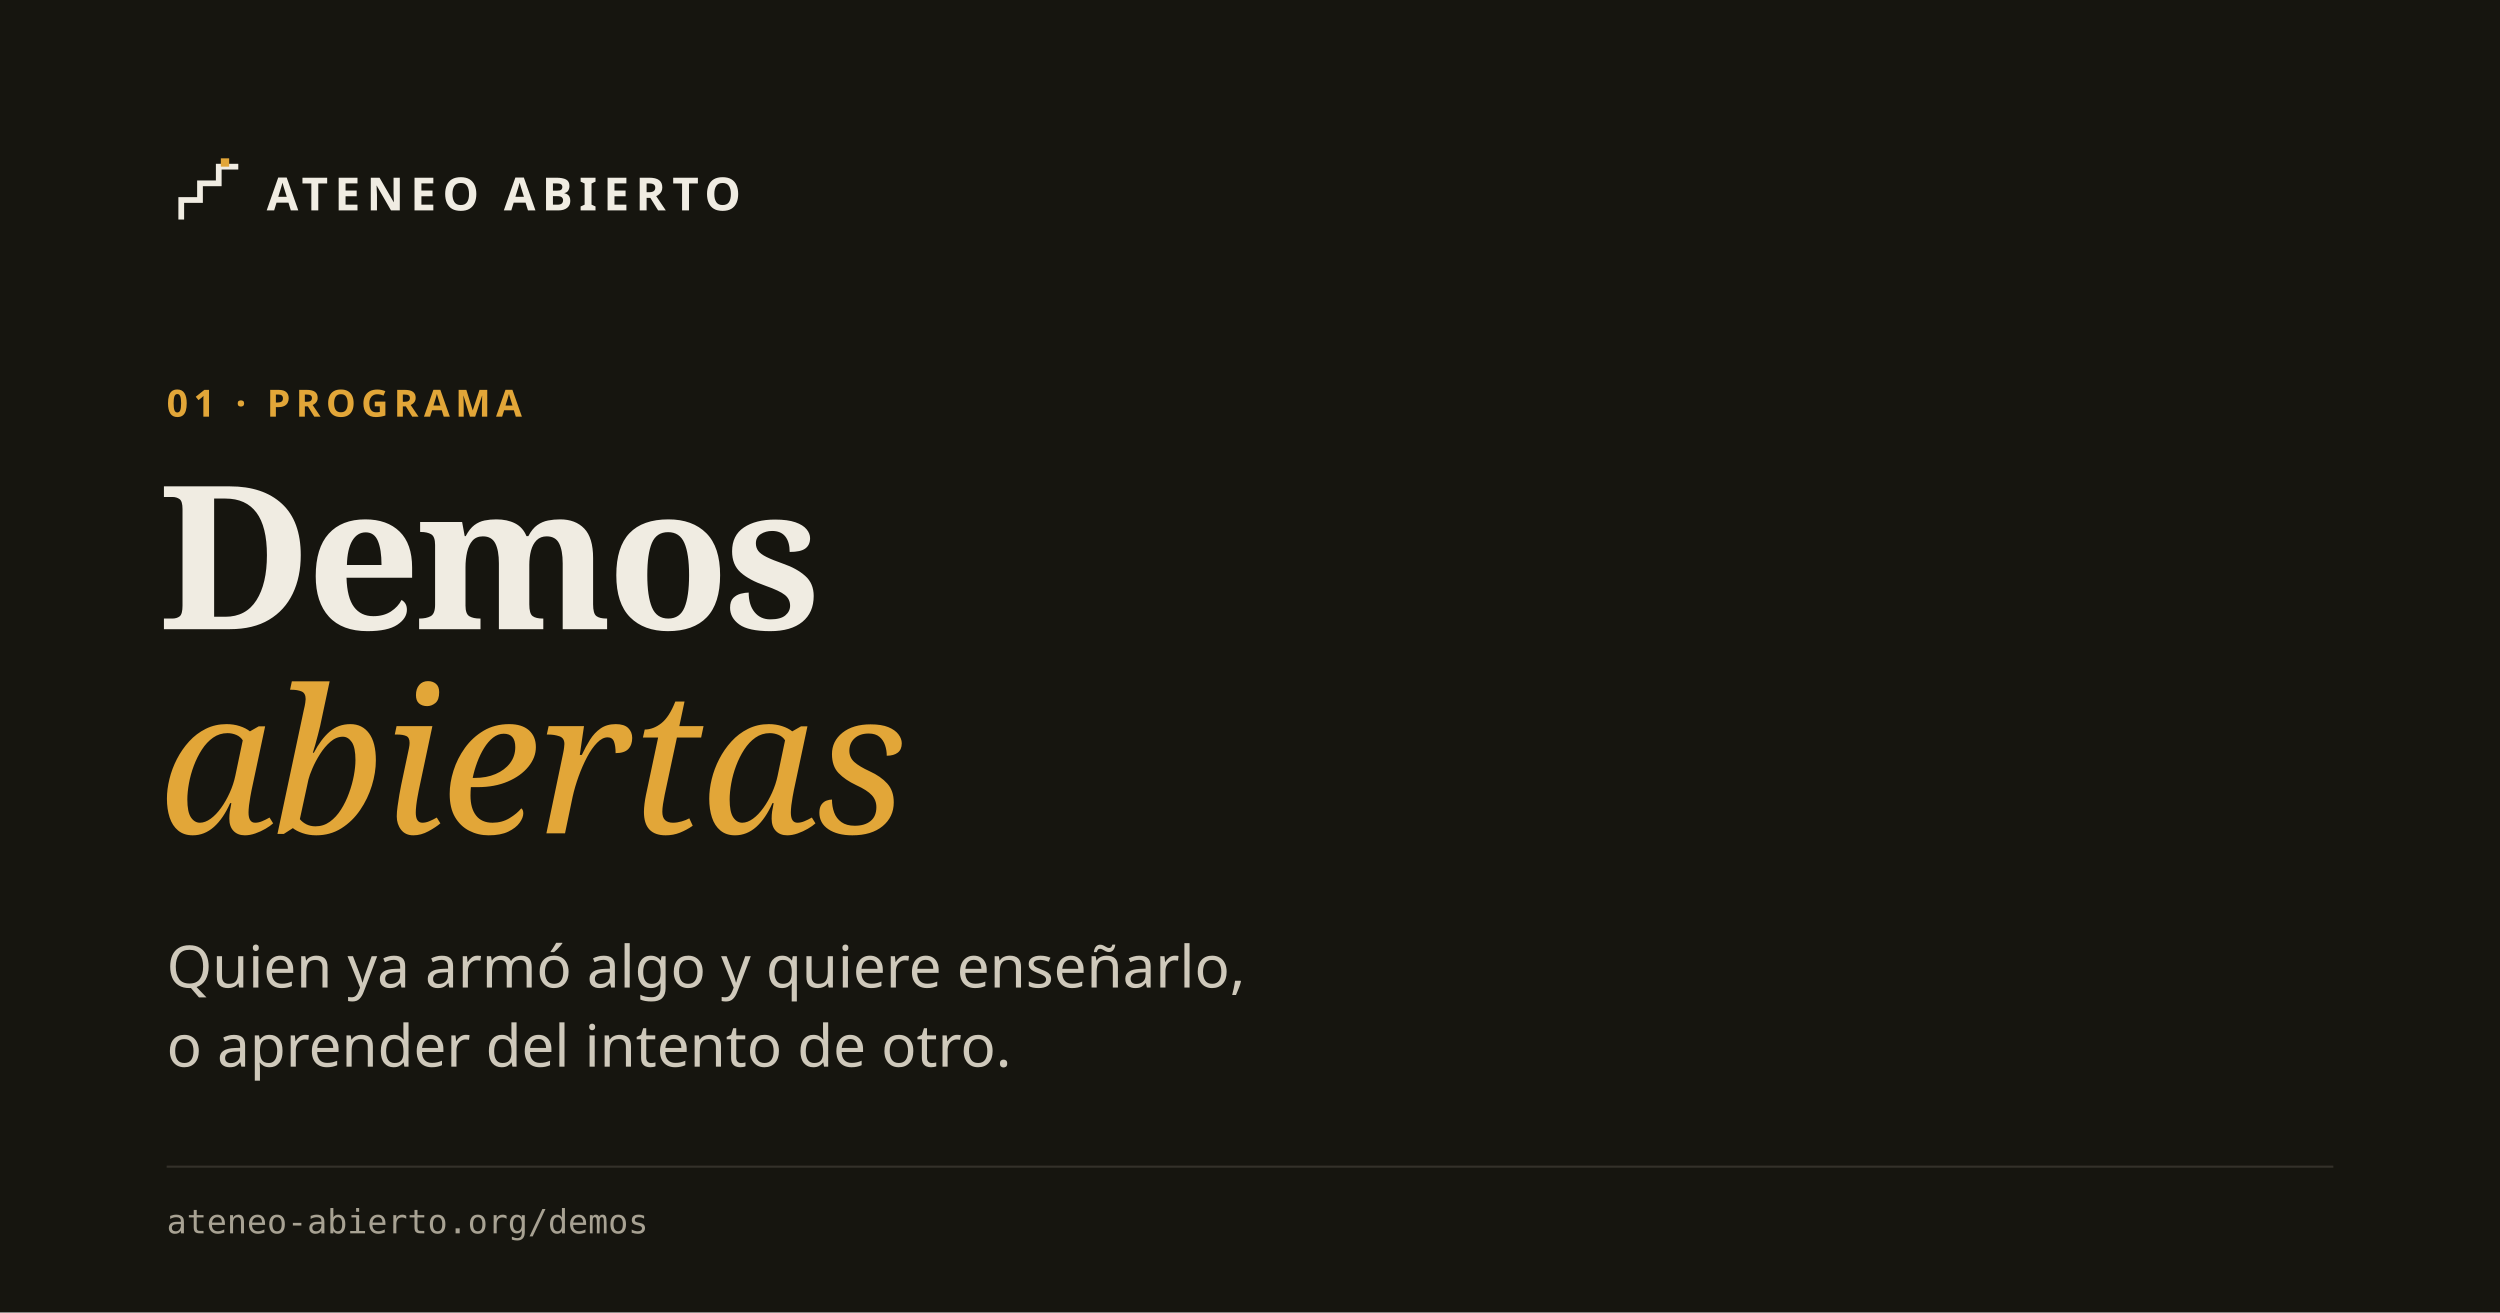
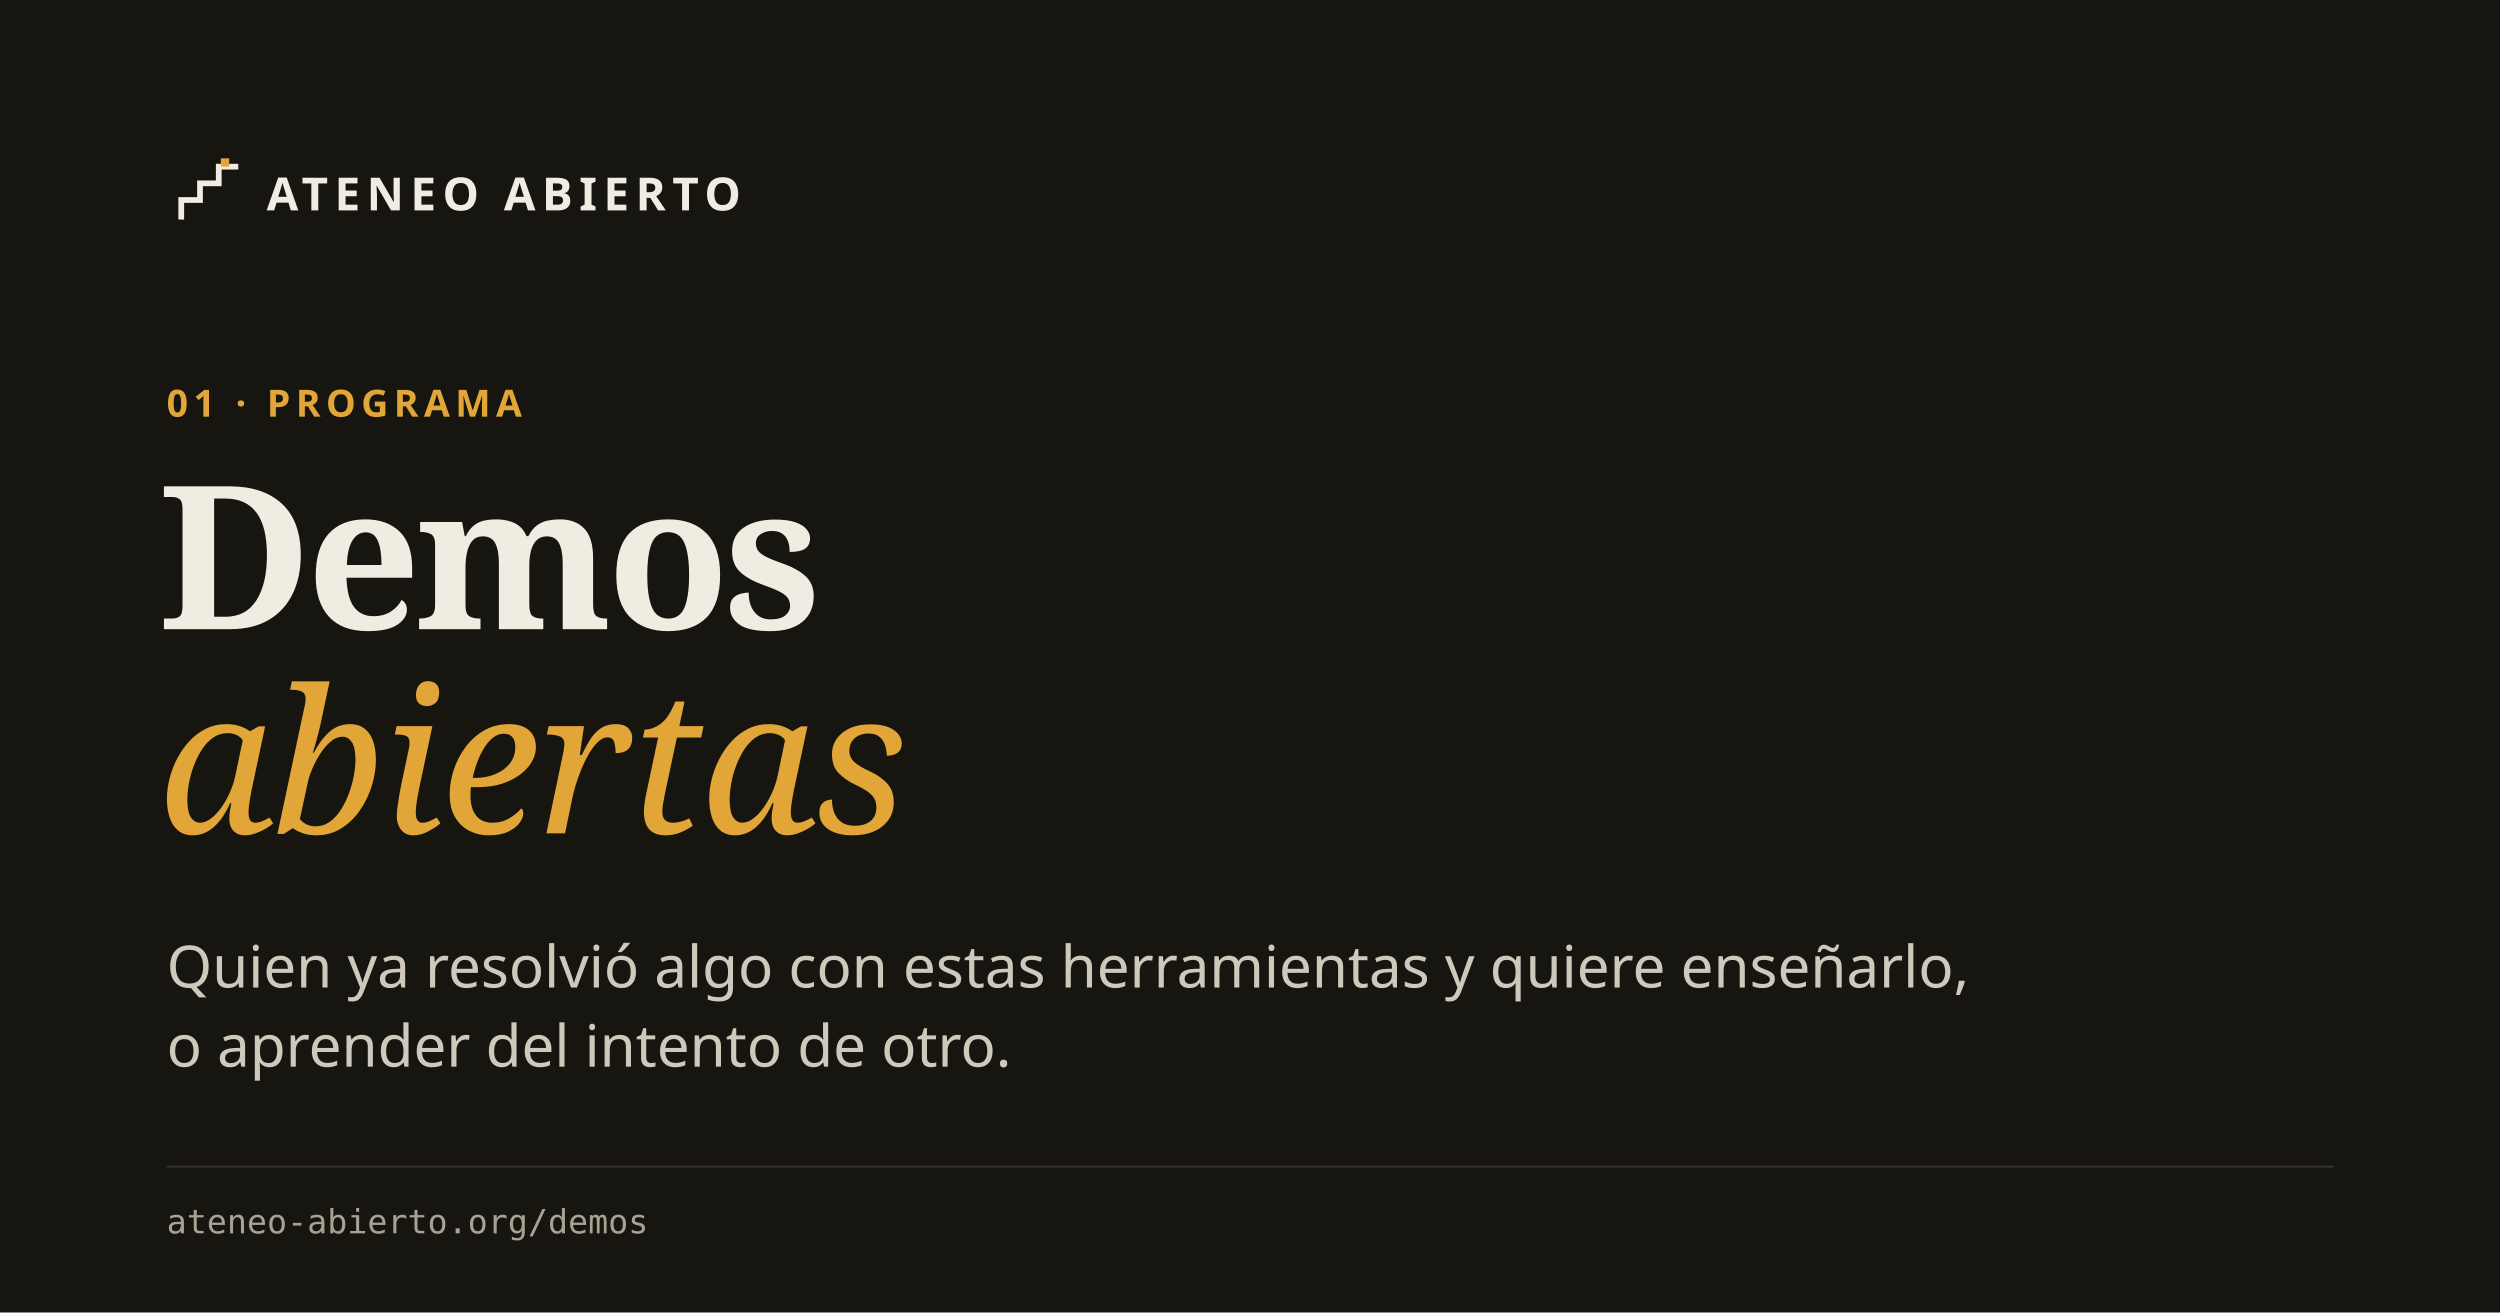
<svg xmlns="http://www.w3.org/2000/svg" width="1200" height="630" viewBox="0 0 1200 630" fill="none">
  <style>
    @font-face {
      font-family: "Figtree";
      font-style: normal;
      font-weight: 300 900;
      src: url("fonts/figtree-latin.woff2") format("woff2");
    }
    @font-face {
      font-family: "Fraunces";
      font-style: normal;
      font-weight: 400 700;
      src: url("fonts/fraunces-latin.woff2") format("woff2");
    }
    @font-face {
      font-family: "Fraunces";
      font-style: italic;
      font-weight: 400;
      src: url("fonts/fraunces-latin-italic.woff2") format("woff2");
    }
    .sans {
      font-family: "Figtree", "Avenir Next", "Segoe UI", ui-sans-serif, system-ui, sans-serif;
    }
    .serif {
      font-family: "Fraunces", "Iowan Old Style", Georgia, serif;
      font-weight: 560;
      font-variation-settings: "opsz" 144;
    }
    .serif-em {
      font-family: "Fraunces", "Iowan Old Style", Georgia, serif;
      font-style: italic;
      font-weight: 400;
      font-variation-settings: "opsz" 144;
    }
    .mono {
      font-family: ui-monospace, "SFMono-Regular", Menlo, Consolas, monospace;
    }
  </style>
  <rect width="1200" height="630" fill="#16150f" />
  <g transform="translate(80, 70) scale(0.5)">
    <path d="M14 68 L14 52 L32 52 L32 36 L50 36 L50 20 L66 20" stroke="#f0ece2" stroke-width="5.5" fill="none" stroke-linecap="square" stroke-linejoin="miter" />
    <rect x="52" y="12" width="8" height="8" fill="#e2a638" />
  </g>
  <text class="sans" x="128" y="101" font-size="22" font-weight="600" fill="#f0ece2" letter-spacing="3.1">ATENEO ABIERTO</text>
  <text class="sans" x="80" y="200" font-size="18" font-weight="600" fill="#e2a638" letter-spacing="2.6">01 · PROGRAMA</text>
  <text class="serif" x="76" y="302" font-size="96" fill="#f0ece2" letter-spacing="-2.6">Demos</text>
  <text class="serif-em" x="76" y="400" font-size="96" fill="#e2a638" letter-spacing="-1">abiertas</text>
-   <text class="sans" x="80" y="474" font-size="28" fill="#cfc9bb">Quien ya armó algo y quiere enseñarlo,</text>
+   <text class="sans" x="80" y="474" font-size="28" fill="#cfc9bb">Quien ya resolvió algo con estas herramientas y quiere enseñarlo,</text>
  <text class="sans" x="80" y="512" font-size="28" fill="#cfc9bb">o aprender del intento de otro.</text>
  <line x1="80" y1="560" x2="1120" y2="560" stroke="#34312a" stroke-width="1" />
  <text class="mono" x="80" y="592" font-size="16" fill="#a8a293">ateneo-abierto.org/demos</text>
</svg>
